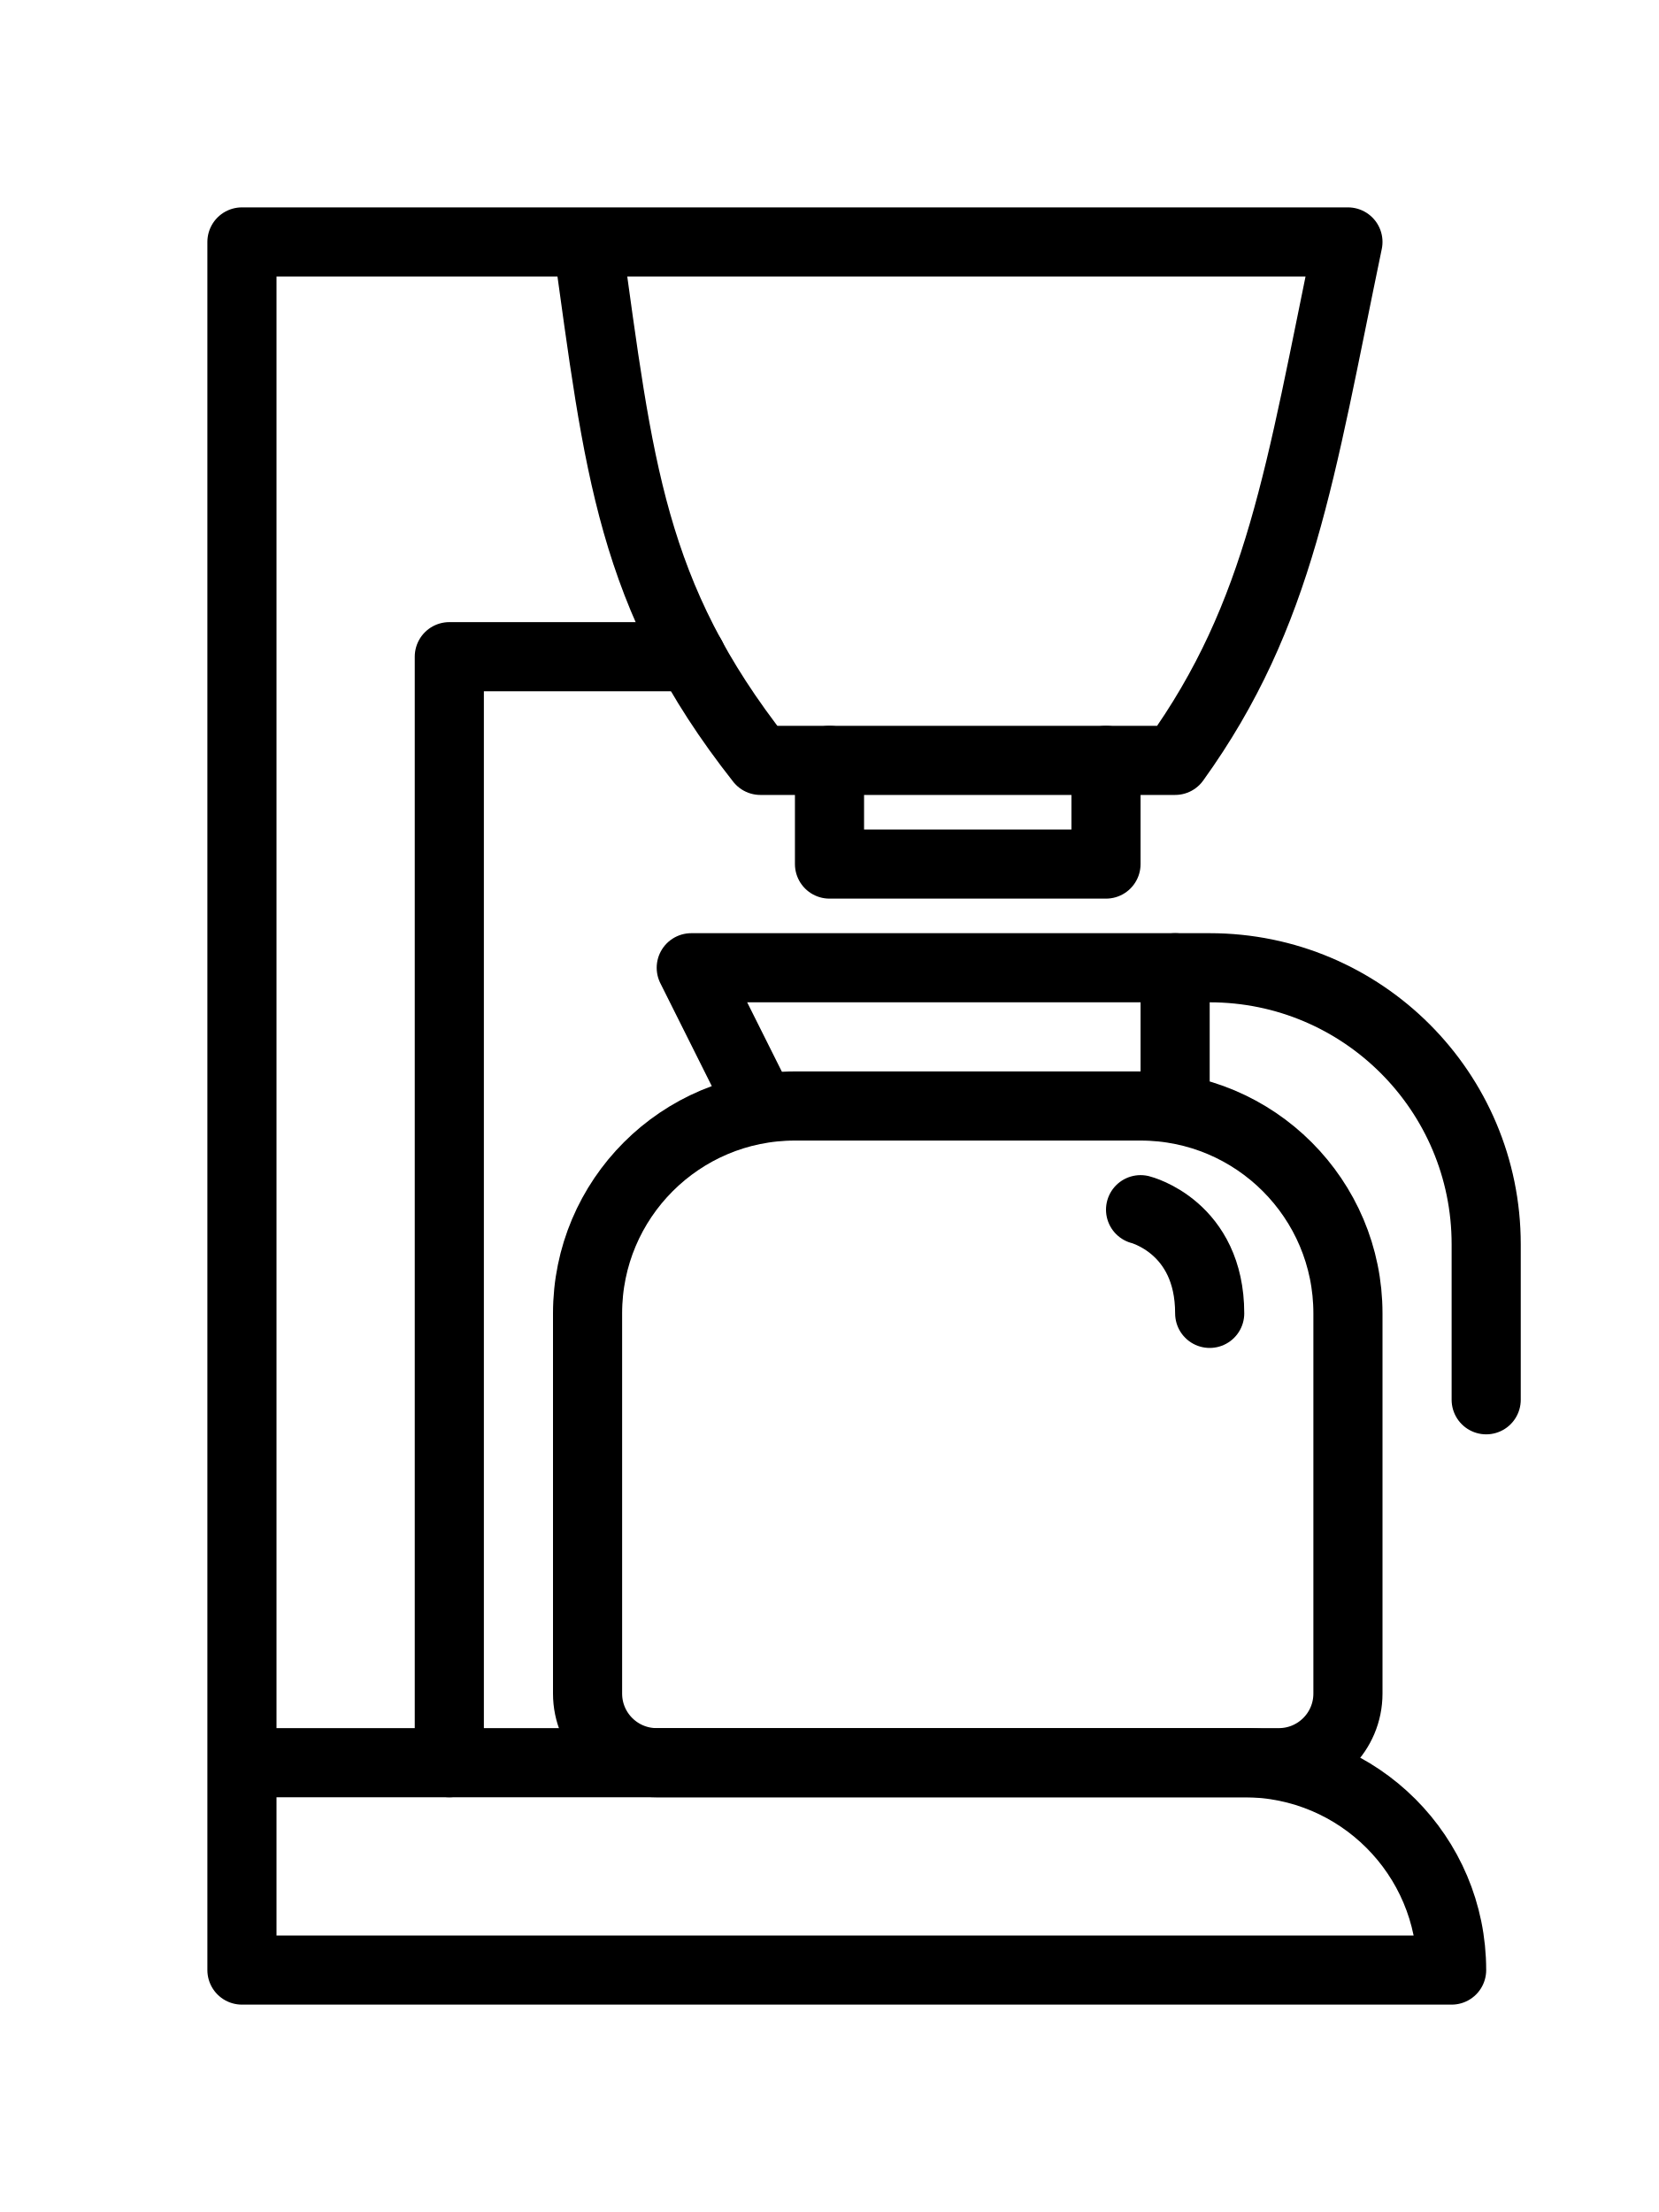
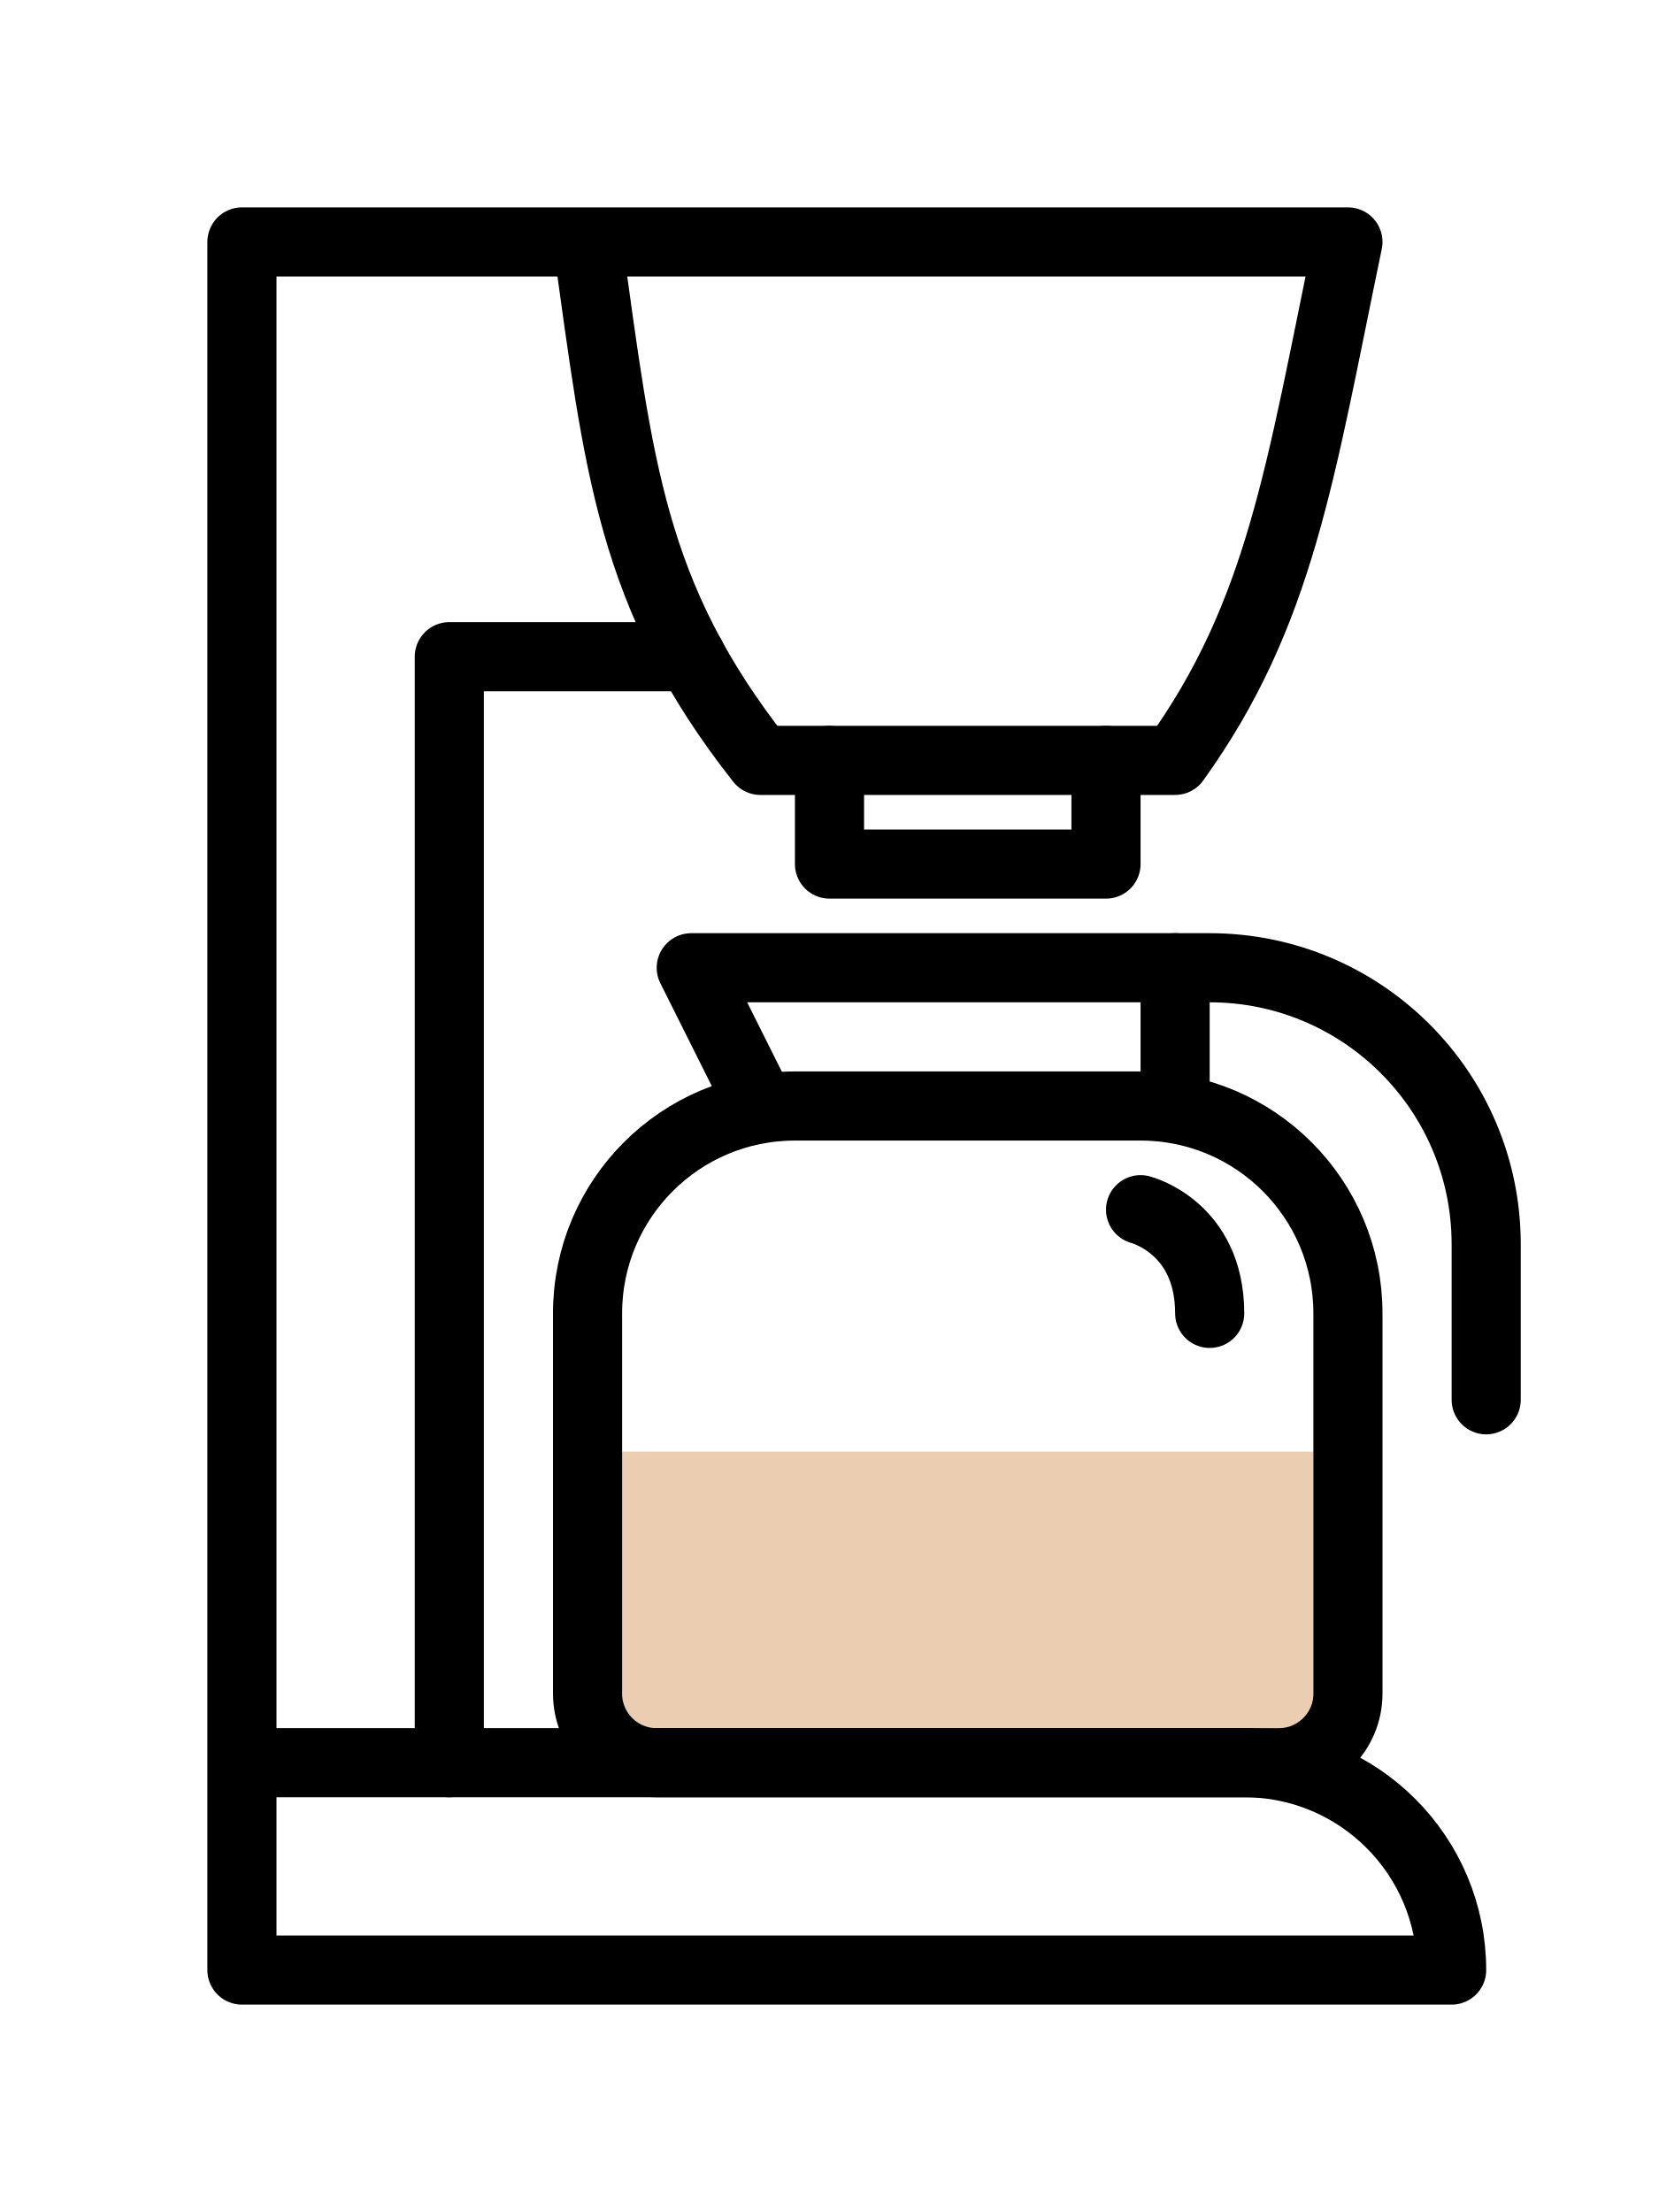
<svg xmlns="http://www.w3.org/2000/svg" width="48" height="64" viewBox="0 0 48 64" fill="none" stroke="currentColor" stroke-width="2" stroke-linecap="round" stroke-linejoin="round">
+   <path opacity="0.4" fill="#cd853f" stroke="none" d="M18 42H38V49C38 49.552 37.552 50 37 50H19C18.448 50 18 49.552 18 49V42Z" />
  <path d="M7 51H36C39.314 51 42 53.686 42 57V57H7V7H17M17 7H39C37.611 13.678 37.057 17.748 34 22H22C18.237 17.224 17.907 13.483 17 7Z" />
  <path d="M20 19H13V51" />
  <path d="M17 38C17 34.686 19.686 32 23 32H33C36.314 32 39 34.686 39 38V49C39 50.105 38.105 51 37 51H19C17.895 51 17 50.105 17 49V38Z" />
  <path d="M22 32L20 28H34V32" />
  <path d="M34 28H35C39.418 28 43 31.582 43 36V40.5" />
  <path d="M33 35C33 35 35 35.5 35 38" />
  <path d="M24 22V25H32V22" />
</svg>
